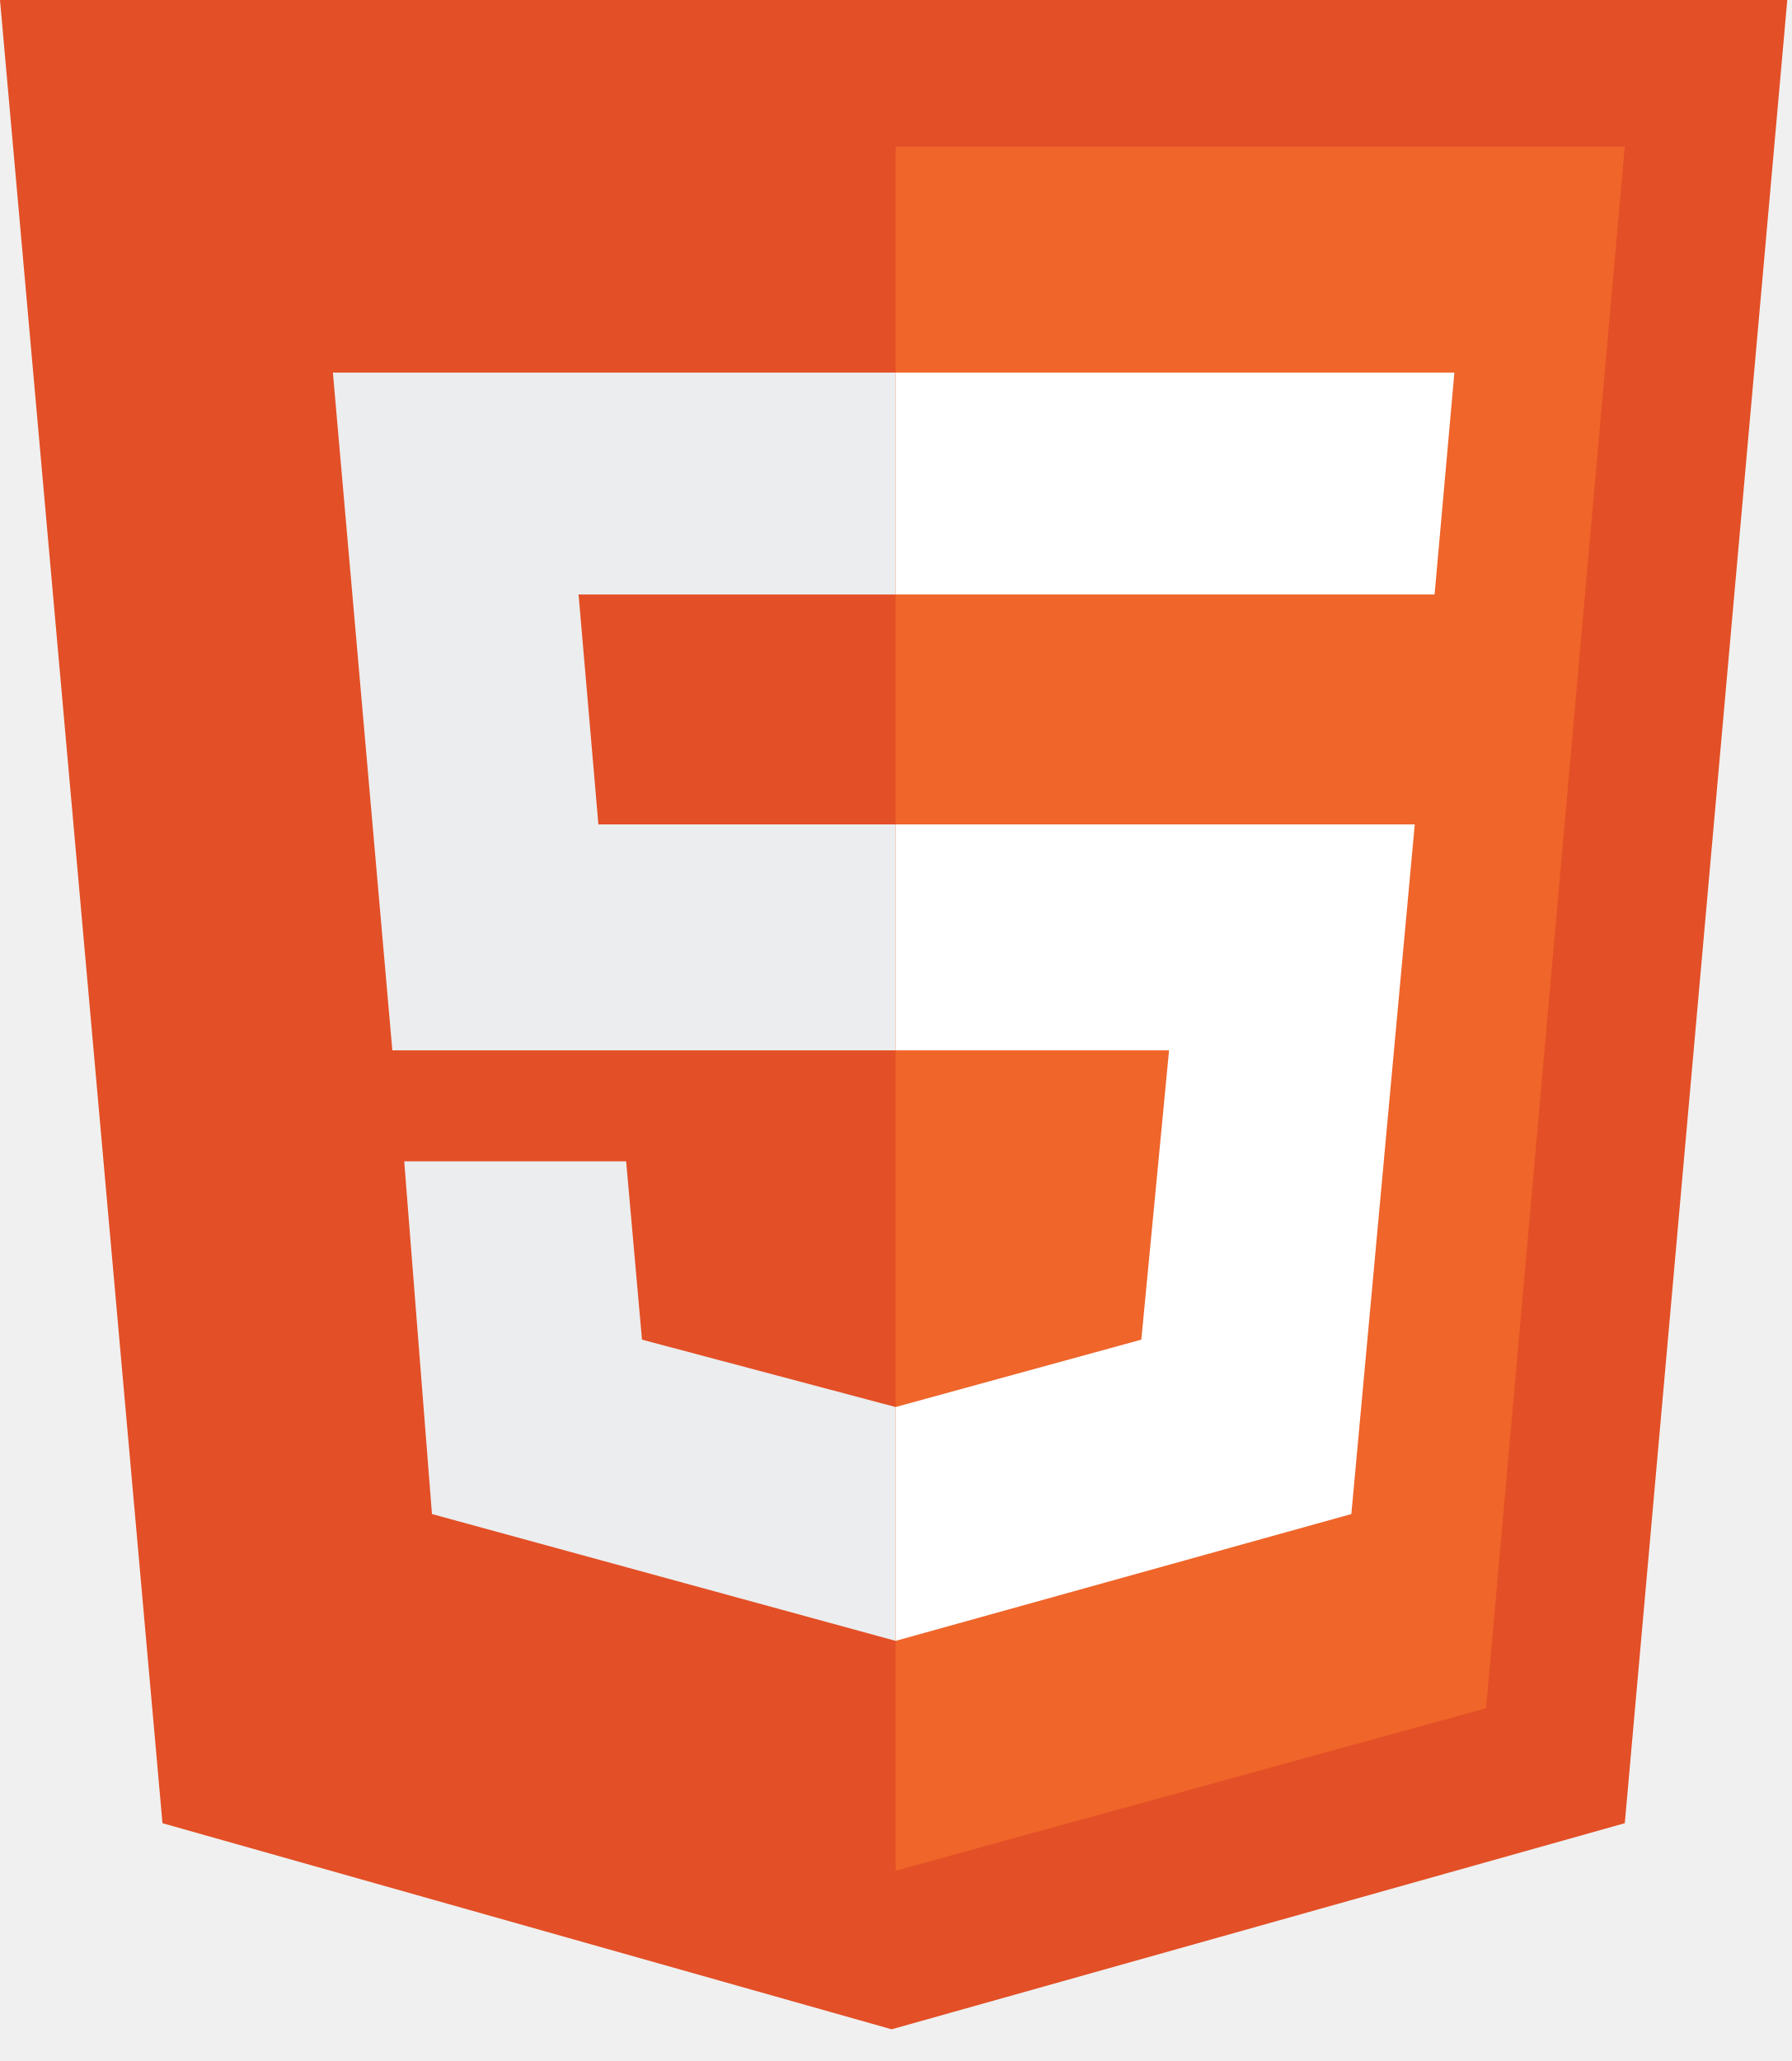
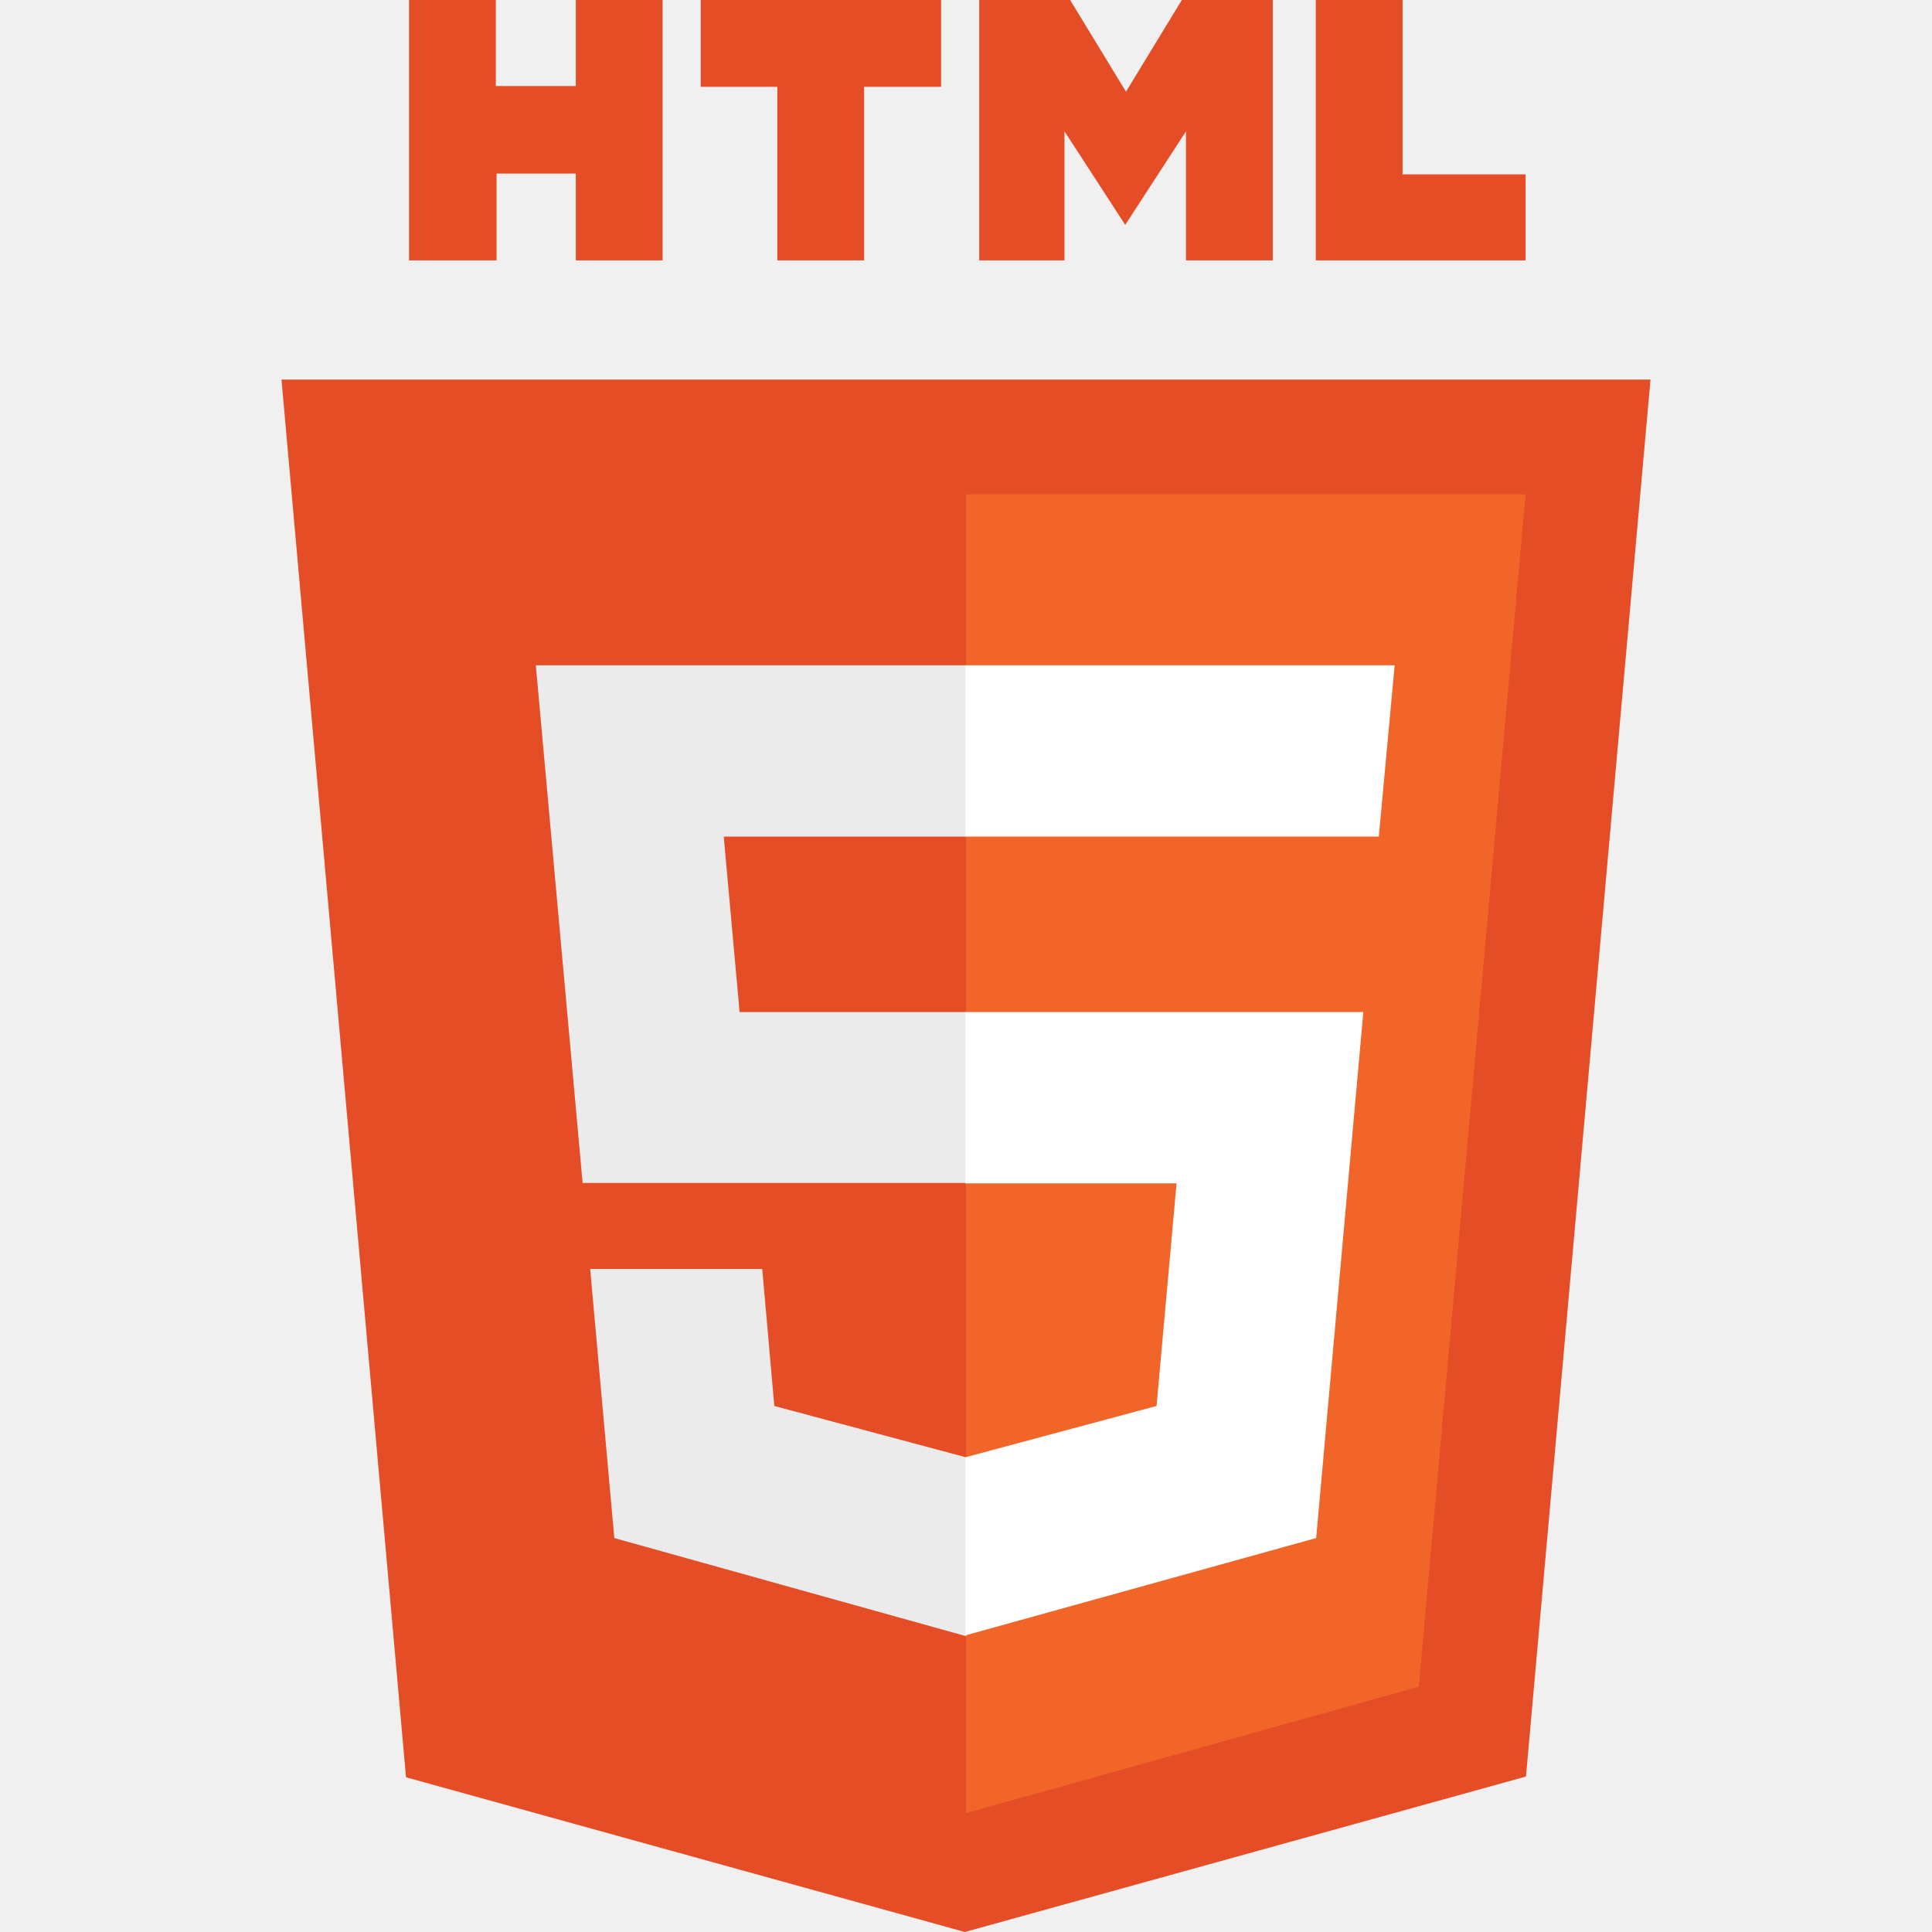
- <svg xmlns="http://www.w3.org/2000/svg" viewBox="0 0 452 520">
-   <path fill="#e34f26" d="M41 460L0 0h451l-41 460-185 52" />
-   <path fill="#ef652a" d="M226 472l149-41 35-394H226" />
-   <path fill="#ecedee" d="M226 208h-75l-5-58h80V94H84l15 171h127zm0 147l-64-17-4-45h-56l7 89 117 32z" />
-   <path fill="#fff" d="M226 265h69l-7 73-62 17v59l115-32 16-174H226zm0-171v56h136l5-56z" />
+ <svg xmlns="http://www.w3.org/2000/svg" width="512" height="512" viewBox="0 0 512 512" fill="none">
+   <path d="M108.4 0h23v22.8h21.2V0h23v69h-23V46h-21v23h-23.2M206 23h-20.3V0h63.7v23H229v46h-23M259.5 0h24.1l14.8 24.3L313.2 0h24.1v69h-23V34.8l-16.1 24.8l-16.1-24.8V69h-22.6M348.7 0h23v46.2h32.6V69h-55.6" fill="#E44D26" />
+   <path d="M107.6 471l-33-370.4h362.8l-33 370.2L255.7 512" fill="#E44D26" />
+   <path d="M256 480.5V131h148.3L376 447" fill="#F16529" />
+   <path d="M142 176.3h114v45.4h-64.2l4.2 46.5h60v45.3H154.4M156.4 336.3H202l3.2 36.3 50.8 13.6v47.4l-93.2-26" fill="#EBEBEB" />
+   <path d="M369.6 176.3H255.8v45.4h109.6M361.3 268.2H255.8v45.4h56l-5.3 59-50.7 13.6v47.2l93-25.8" fill="#fff" />
</svg>
